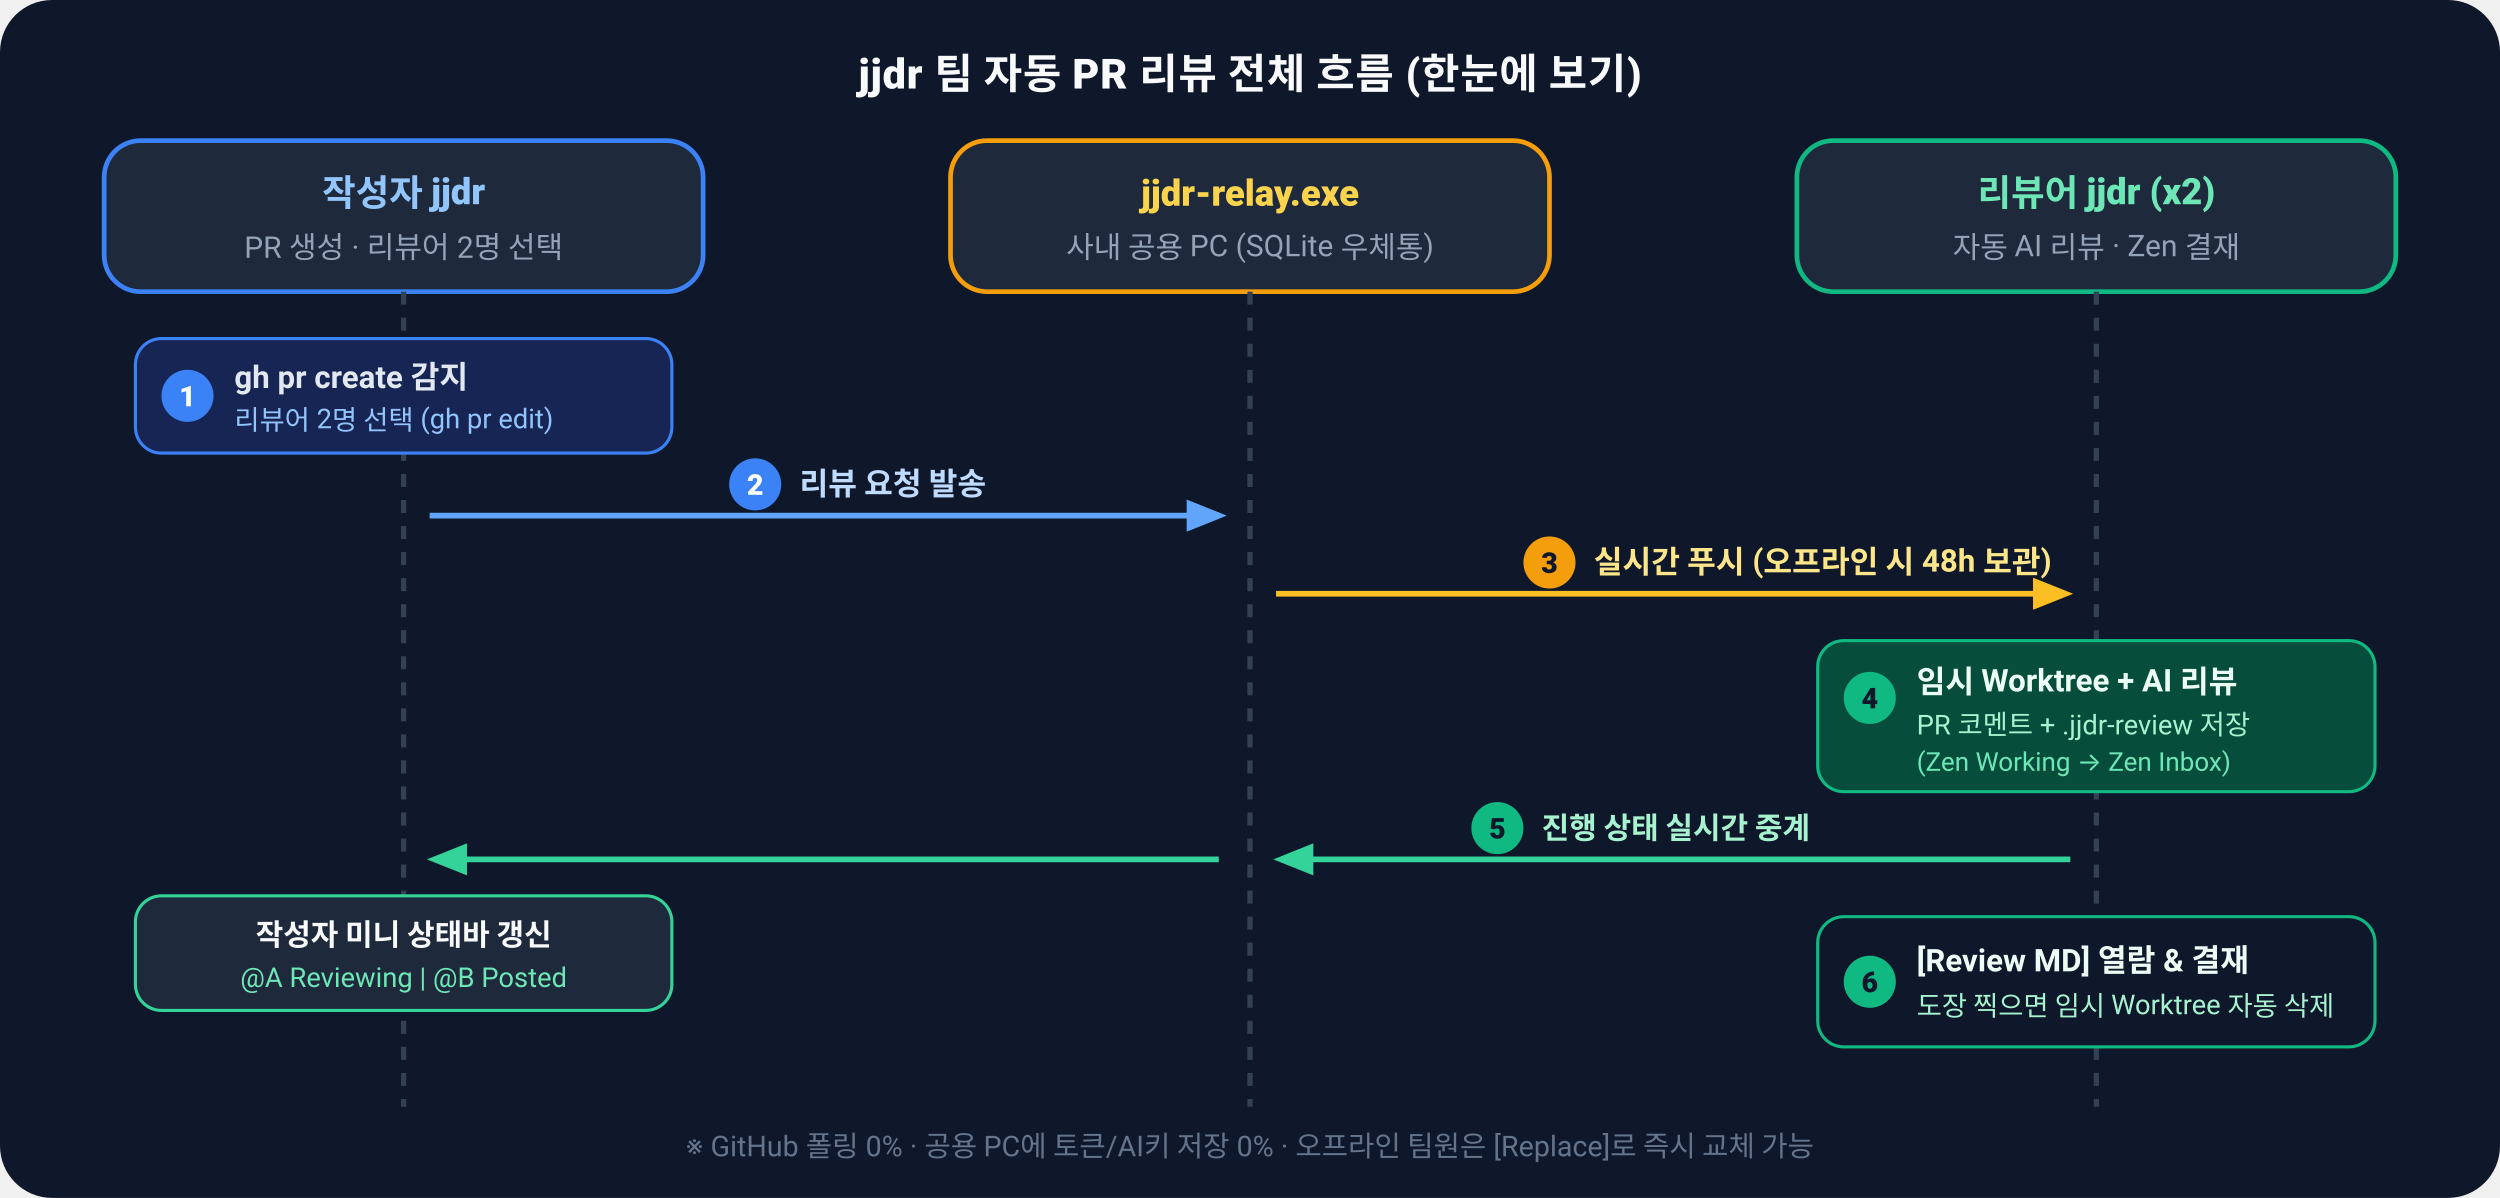
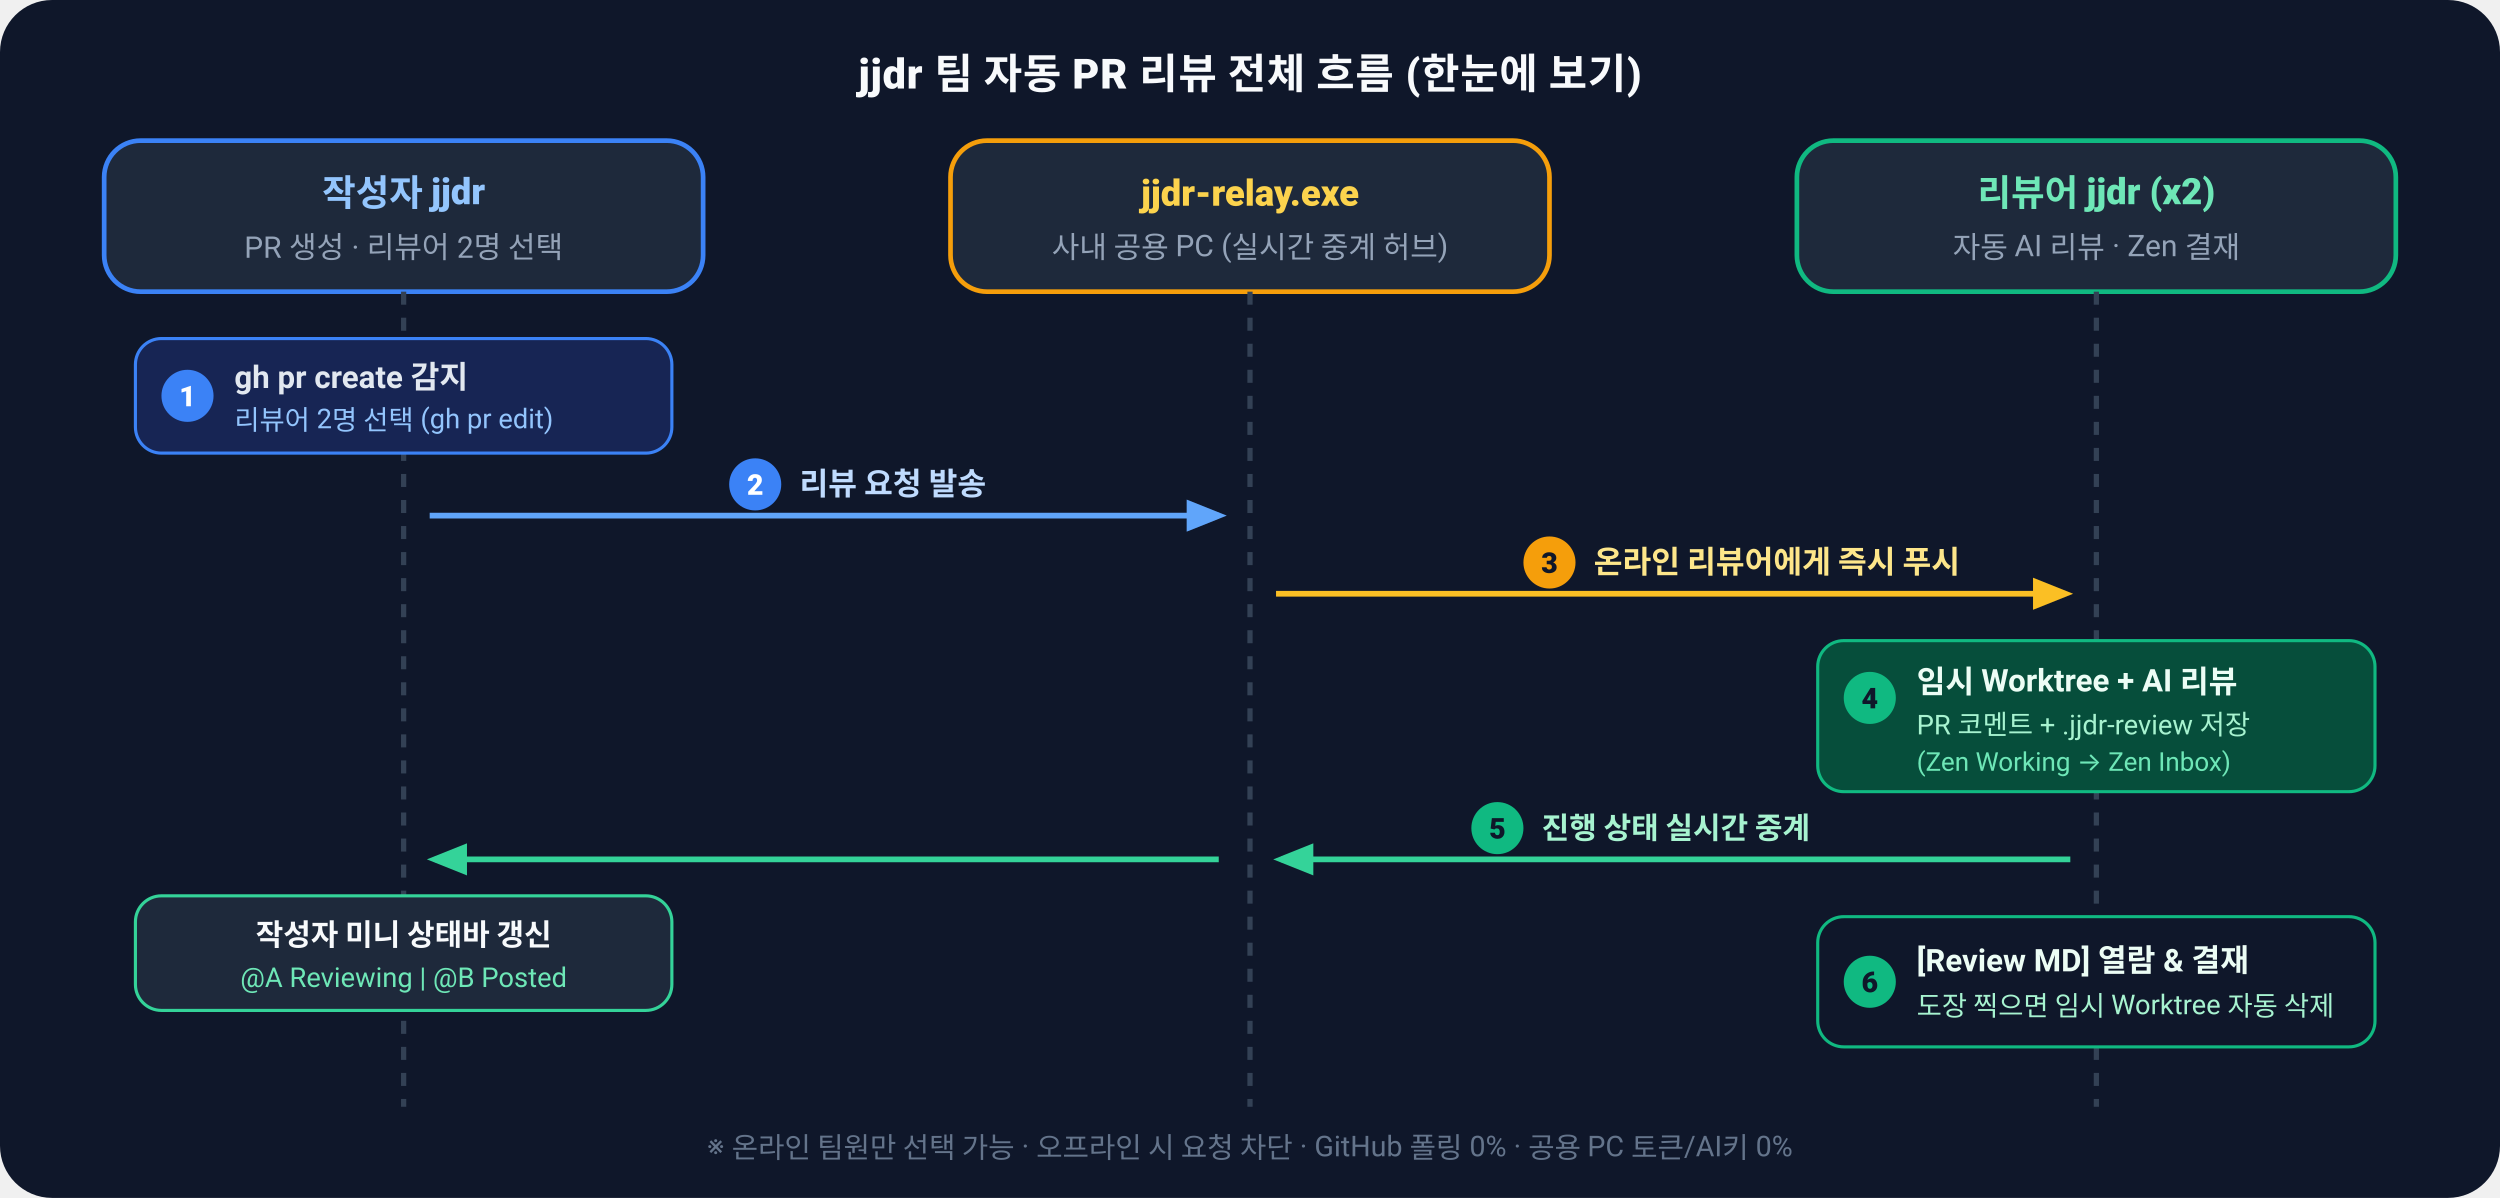
<svg xmlns="http://www.w3.org/2000/svg" viewBox="0 0 960 460" width="960" height="460" font-family="-apple-system, BlinkMacSystemFont, 'Segoe UI', Roboto, 'Malgun Gothic', sans-serif">
  <defs>
    <marker id="arrow-blue" viewBox="0 0 10 10" refX="8" refY="5" markerWidth="7" markerHeight="7" orient="auto-start-reverse">
      <path d="M 0 1 L 10 5 L 0 9 z" fill="#60a5fa" />
    </marker>
    <marker id="arrow-green" viewBox="0 0 10 10" refX="8" refY="5" markerWidth="7" markerHeight="7" orient="auto-start-reverse">
      <path d="M 0 1 L 10 5 L 0 9 z" fill="#34d399" />
    </marker>
    <marker id="arrow-amber" viewBox="0 0 10 10" refX="8" refY="5" markerWidth="7" markerHeight="7" orient="auto-start-reverse">
      <path d="M 0 1 L 10 5 L 0 9 z" fill="#fbbf24" />
    </marker>
  </defs>
  <rect width="960" height="460" rx="20" fill="#0f172a" />
  <text x="480" y="34" text-anchor="middle" fill="#f8fafc" font-size="16" font-weight="800" letter-spacing="0.3">
    jjdr 팀 자동 PR 리뷰 전체 흐름 (한눈에 보기)
  </text>
  <rect x="40" y="54" width="230" height="58" rx="14" fill="#1e293b" stroke="#3b82f6" stroke-width="1.8" />
  <text x="155" y="79" text-anchor="middle" fill="#93c5fd" font-size="14" font-weight="800">작성자 jjdr</text>
  <text x="155" y="99" text-anchor="middle" fill="#94a3b8" font-size="11.5">PR 생성 · 리뷰어 2명 선택</text>
  <line x1="155" y1="112" x2="155" y2="425" stroke="#334155" stroke-width="2" stroke-dasharray="5,5" />
  <rect x="365" y="54" width="230" height="58" rx="14" fill="#1e293b" stroke="#f59e0b" stroke-width="1.8" />
  <text x="480" y="79" text-anchor="middle" fill="#fcd34d" font-size="14" font-weight="800">jjdr-relay.exe</text>
-   <text x="480" y="99" text-anchor="middle" fill="#94a3b8" font-size="11.5">사내 공용 PC (SQLite 우체통)</text>
+   <text x="480" y="99" text-anchor="middle" fill="#94a3b8" font-size="11.5">사내 공용 PC (실시간 중계 허브)</text>
  <line x1="480" y1="112" x2="480" y2="425" stroke="#334155" stroke-width="2" stroke-dasharray="5,5" />
  <rect x="690" y="54" width="230" height="58" rx="14" fill="#1e293b" stroke="#10b981" stroke-width="1.8" />
  <text x="805" y="79" text-anchor="middle" fill="#6ee7b7" font-size="14" font-weight="800">리뷰어 jjdr (x2)</text>
  <text x="805" y="99" text-anchor="middle" fill="#94a3b8" font-size="11.5">자동 AI 리뷰 · Zen 결재</text>
  <line x1="805" y1="112" x2="805" y2="425" stroke="#334155" stroke-width="2" stroke-dasharray="5,5" />
  <rect x="52" y="130" width="206" height="44" rx="10" fill="#172554" stroke="#3b82f6" stroke-width="1.2" />
  <circle cx="72" cy="152" r="10" fill="#3b82f6" />
  <text x="72" y="156" text-anchor="middle" fill="#ffffff" font-size="11" font-weight="800">1</text>
  <text x="90" y="149" fill="#e2e8f0" font-size="12" font-weight="700">gh pr create 감지</text>
  <text x="90" y="165" fill="#93c5fd" font-size="10.5">리뷰어 2명 선택 (gh pr edit)</text>
  <line x1="165" y1="198" x2="468" y2="198" stroke="#60a5fa" stroke-width="2.2" marker-end="url(#arrow-blue)" />
  <circle cx="290" cy="186" r="10" fill="#3b82f6" />
  <text x="290" y="190" text-anchor="middle" fill="#ffffff" font-size="11" font-weight="800">2</text>
  <text x="307" y="190" fill="#bfdbfe" font-size="12" font-weight="700">리뷰 요청 발송</text>
  <line x1="490" y1="228" x2="793" y2="228" stroke="#fbbf24" stroke-width="2.2" marker-end="url(#arrow-amber)" />
  <circle cx="595" cy="216" r="10" fill="#f59e0b" />
  <text x="595" y="220" text-anchor="middle" fill="#0f172a" font-size="11" font-weight="800">3</text>
-   <text x="612" y="220" fill="#fde68a" font-size="12" font-weight="700">실시간 푸시 (오프라인 시 48h 보관)</text>
+   <text x="612" y="220" fill="#fde68a" font-size="12" font-weight="700">온라인 리뷰어에게 즉시 푸시</text>
  <rect x="698" y="246" width="214" height="58" rx="10" fill="#064e3b" stroke="#10b981" stroke-width="1.2" />
  <circle cx="718" cy="268" r="10" fill="#10b981" />
  <text x="718" y="272" text-anchor="middle" fill="#0f172a" font-size="11" font-weight="800">4</text>
  <text x="736" y="266" fill="#ecfdf5" font-size="12" font-weight="700">임시 Worktree + AI 리뷰</text>
  <text x="736" y="282" fill="#a7f3d0" font-size="10.5">PR 코멘트 + .jjdr-review 저장</text>
  <text x="736" y="296" fill="#6ee7b7" font-size="10">(Zen Working → Zen Inbox)</text>
  <line x1="795" y1="330" x2="492" y2="330" stroke="#34d399" stroke-width="2.2" marker-end="url(#arrow-green)" />
  <line x1="468" y1="330" x2="167" y2="330" stroke="#34d399" stroke-width="2.2" marker-end="url(#arrow-green)" />
  <circle cx="575" cy="318" r="10" fill="#10b981" />
  <text x="575" y="322" text-anchor="middle" fill="#0f172a" font-size="11" font-weight="800">5</text>
  <text x="592" y="322" fill="#a7f3d0" font-size="11.5" font-weight="700">진행 상태 실시간 중계</text>
  <rect x="52" y="344" width="206" height="44" rx="10" fill="#1e293b" stroke="#34d399" stroke-width="1.2" />
  <text x="155" y="363" text-anchor="middle" fill="#f8fafc" font-size="11.5" font-weight="700">작성자 미니 상태바 갱신</text>
  <text x="155" y="379" text-anchor="middle" fill="#6ee7b7" font-size="10.5">@A Reviewing | @B Posted</text>
  <rect x="698" y="352" width="214" height="50" rx="10" fill="#0f172a" stroke="#10b981" stroke-width="1.2" />
  <circle cx="718" cy="377" r="10" fill="#10b981" />
  <text x="718" y="381" text-anchor="middle" fill="#0f172a" font-size="11" font-weight="800">6</text>
  <text x="736" y="373" fill="#ecfdf5" font-size="12" font-weight="700">[Review MD] 열람 &amp; 결재</text>
  <text x="736" y="390" fill="#a7f3d0" font-size="10.5">도장 찍으면 임시 Worktree 자동 삭제</text>
  <text x="480" y="444" text-anchor="middle" fill="#64748b" font-size="11">
-     ※ GitHub 폴링 0% · 공용 PC에 토큰/AI키 저장 0% · 오프라인 팀원은 [Replace]로 즉시 교체 가능
+     ※ 온라인 팀원만 선택 가능 · 오프라인 시 요청 차단 · GitHub 폴링 0% · 공용 PC 토큰/AI키 0%
  </text>
</svg>
